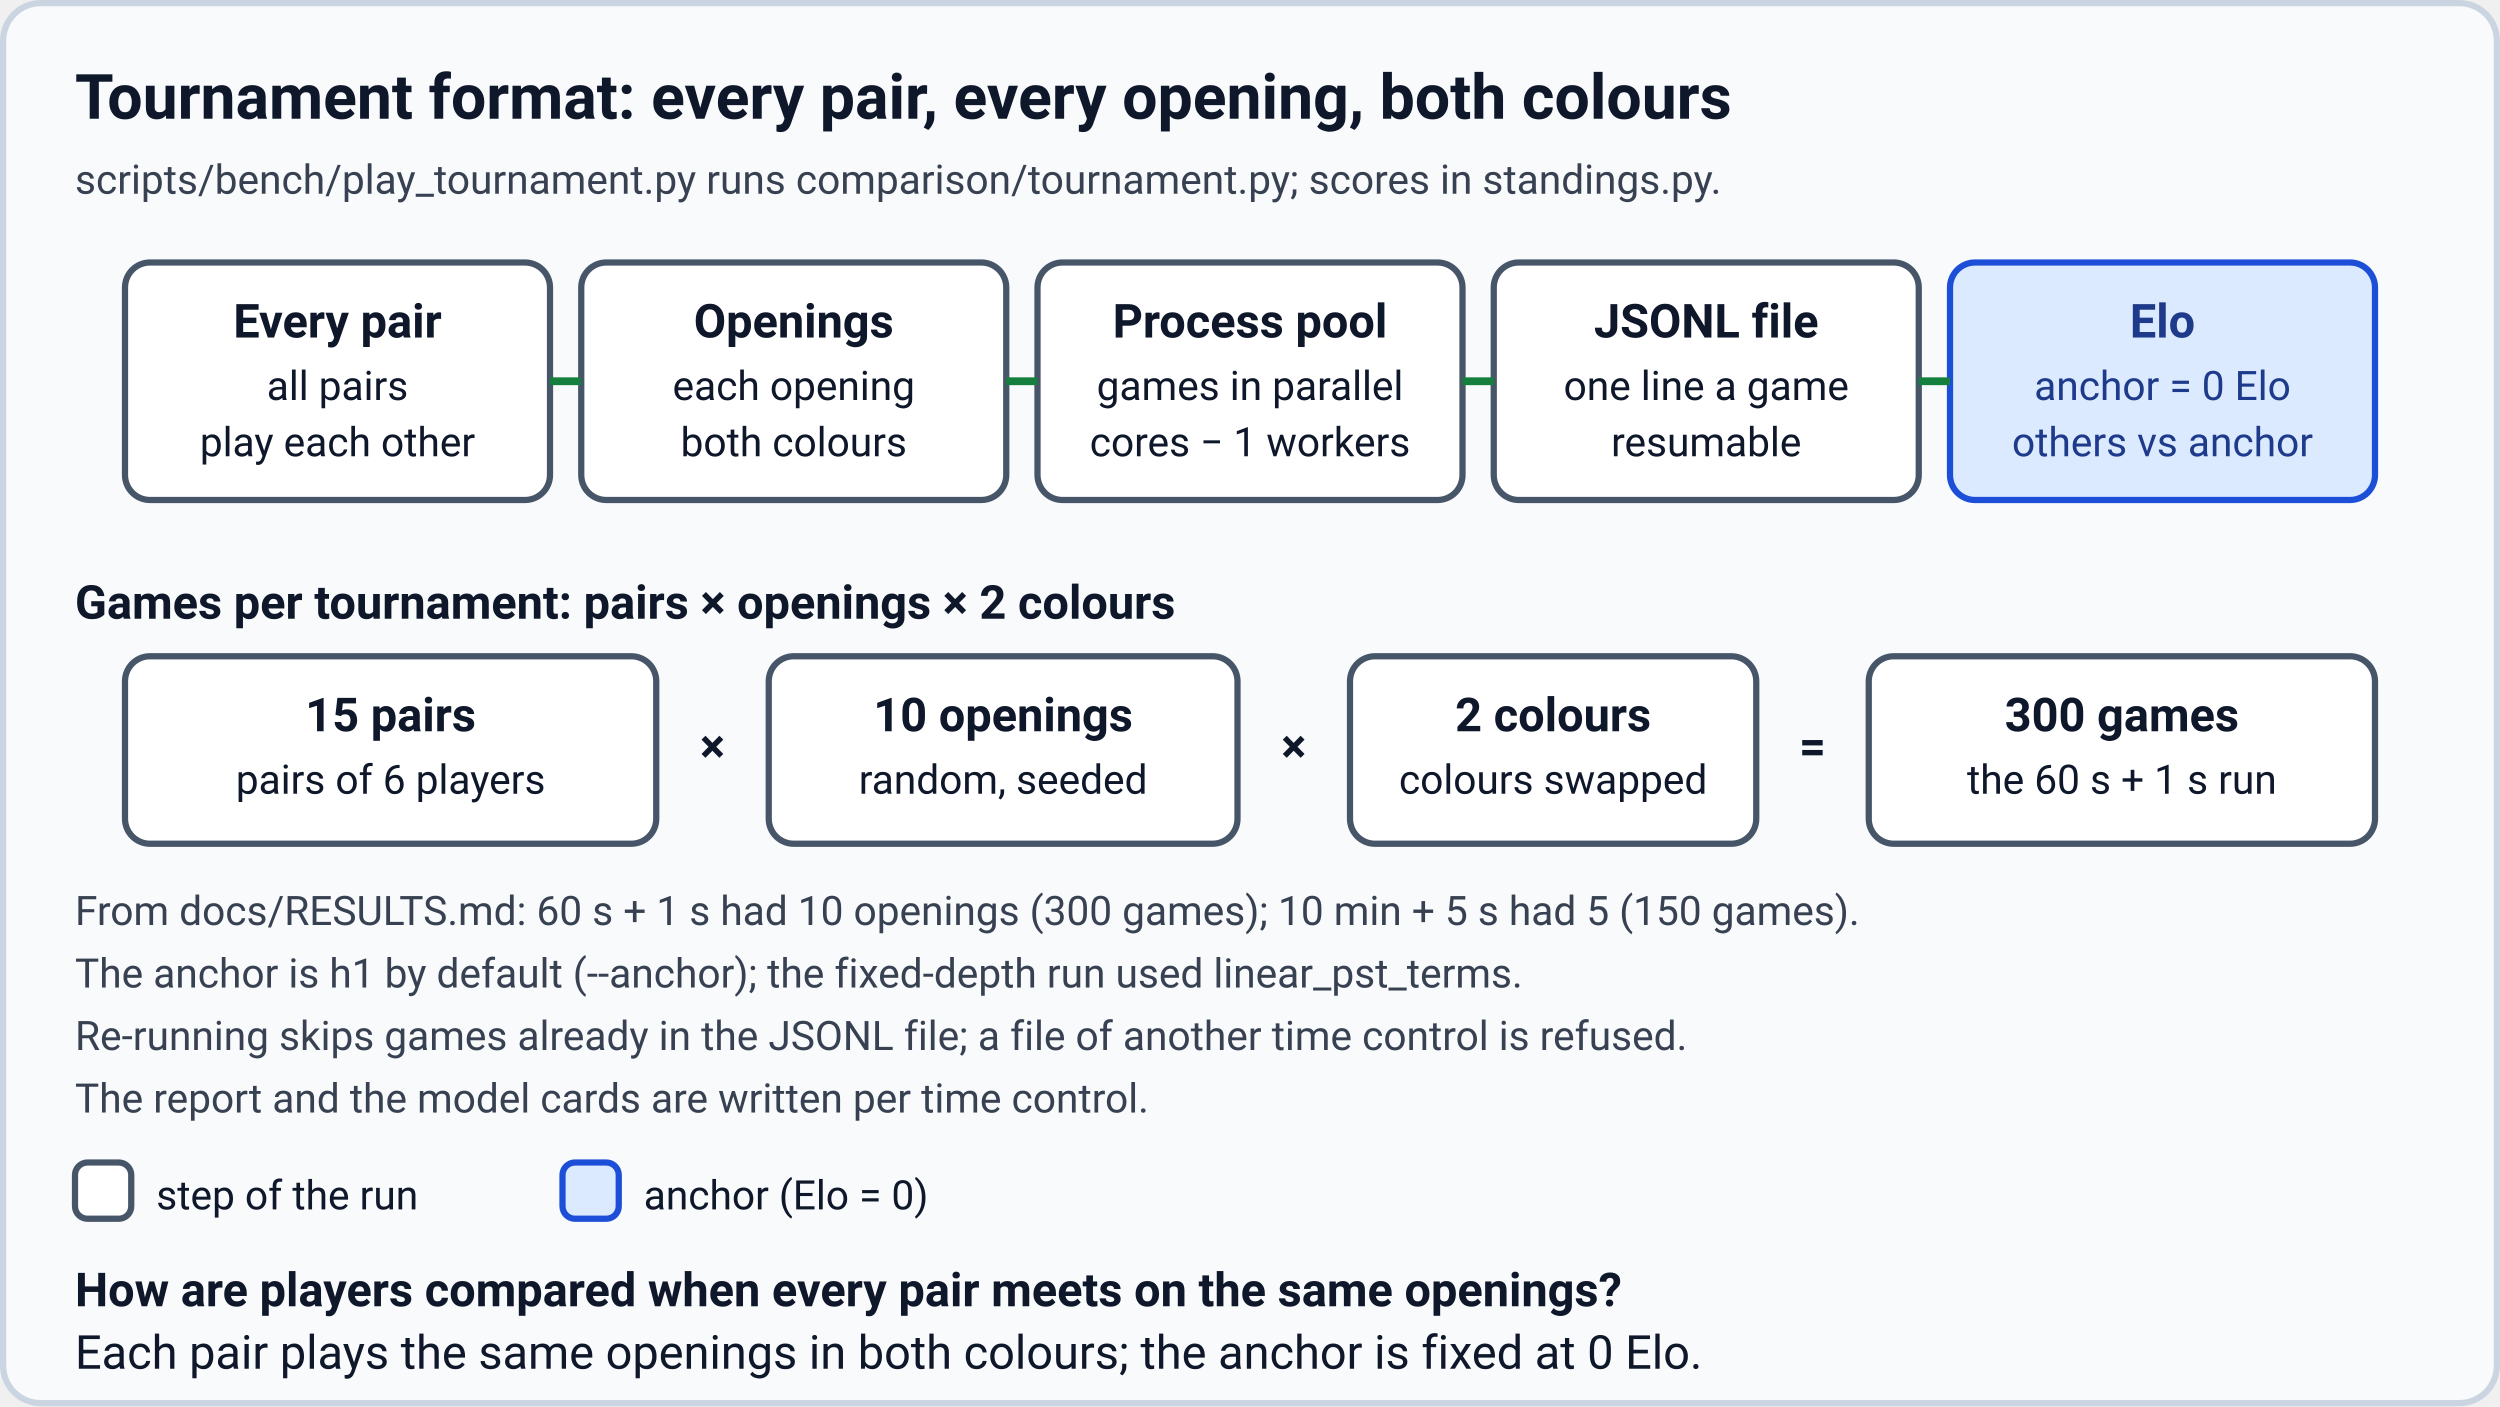
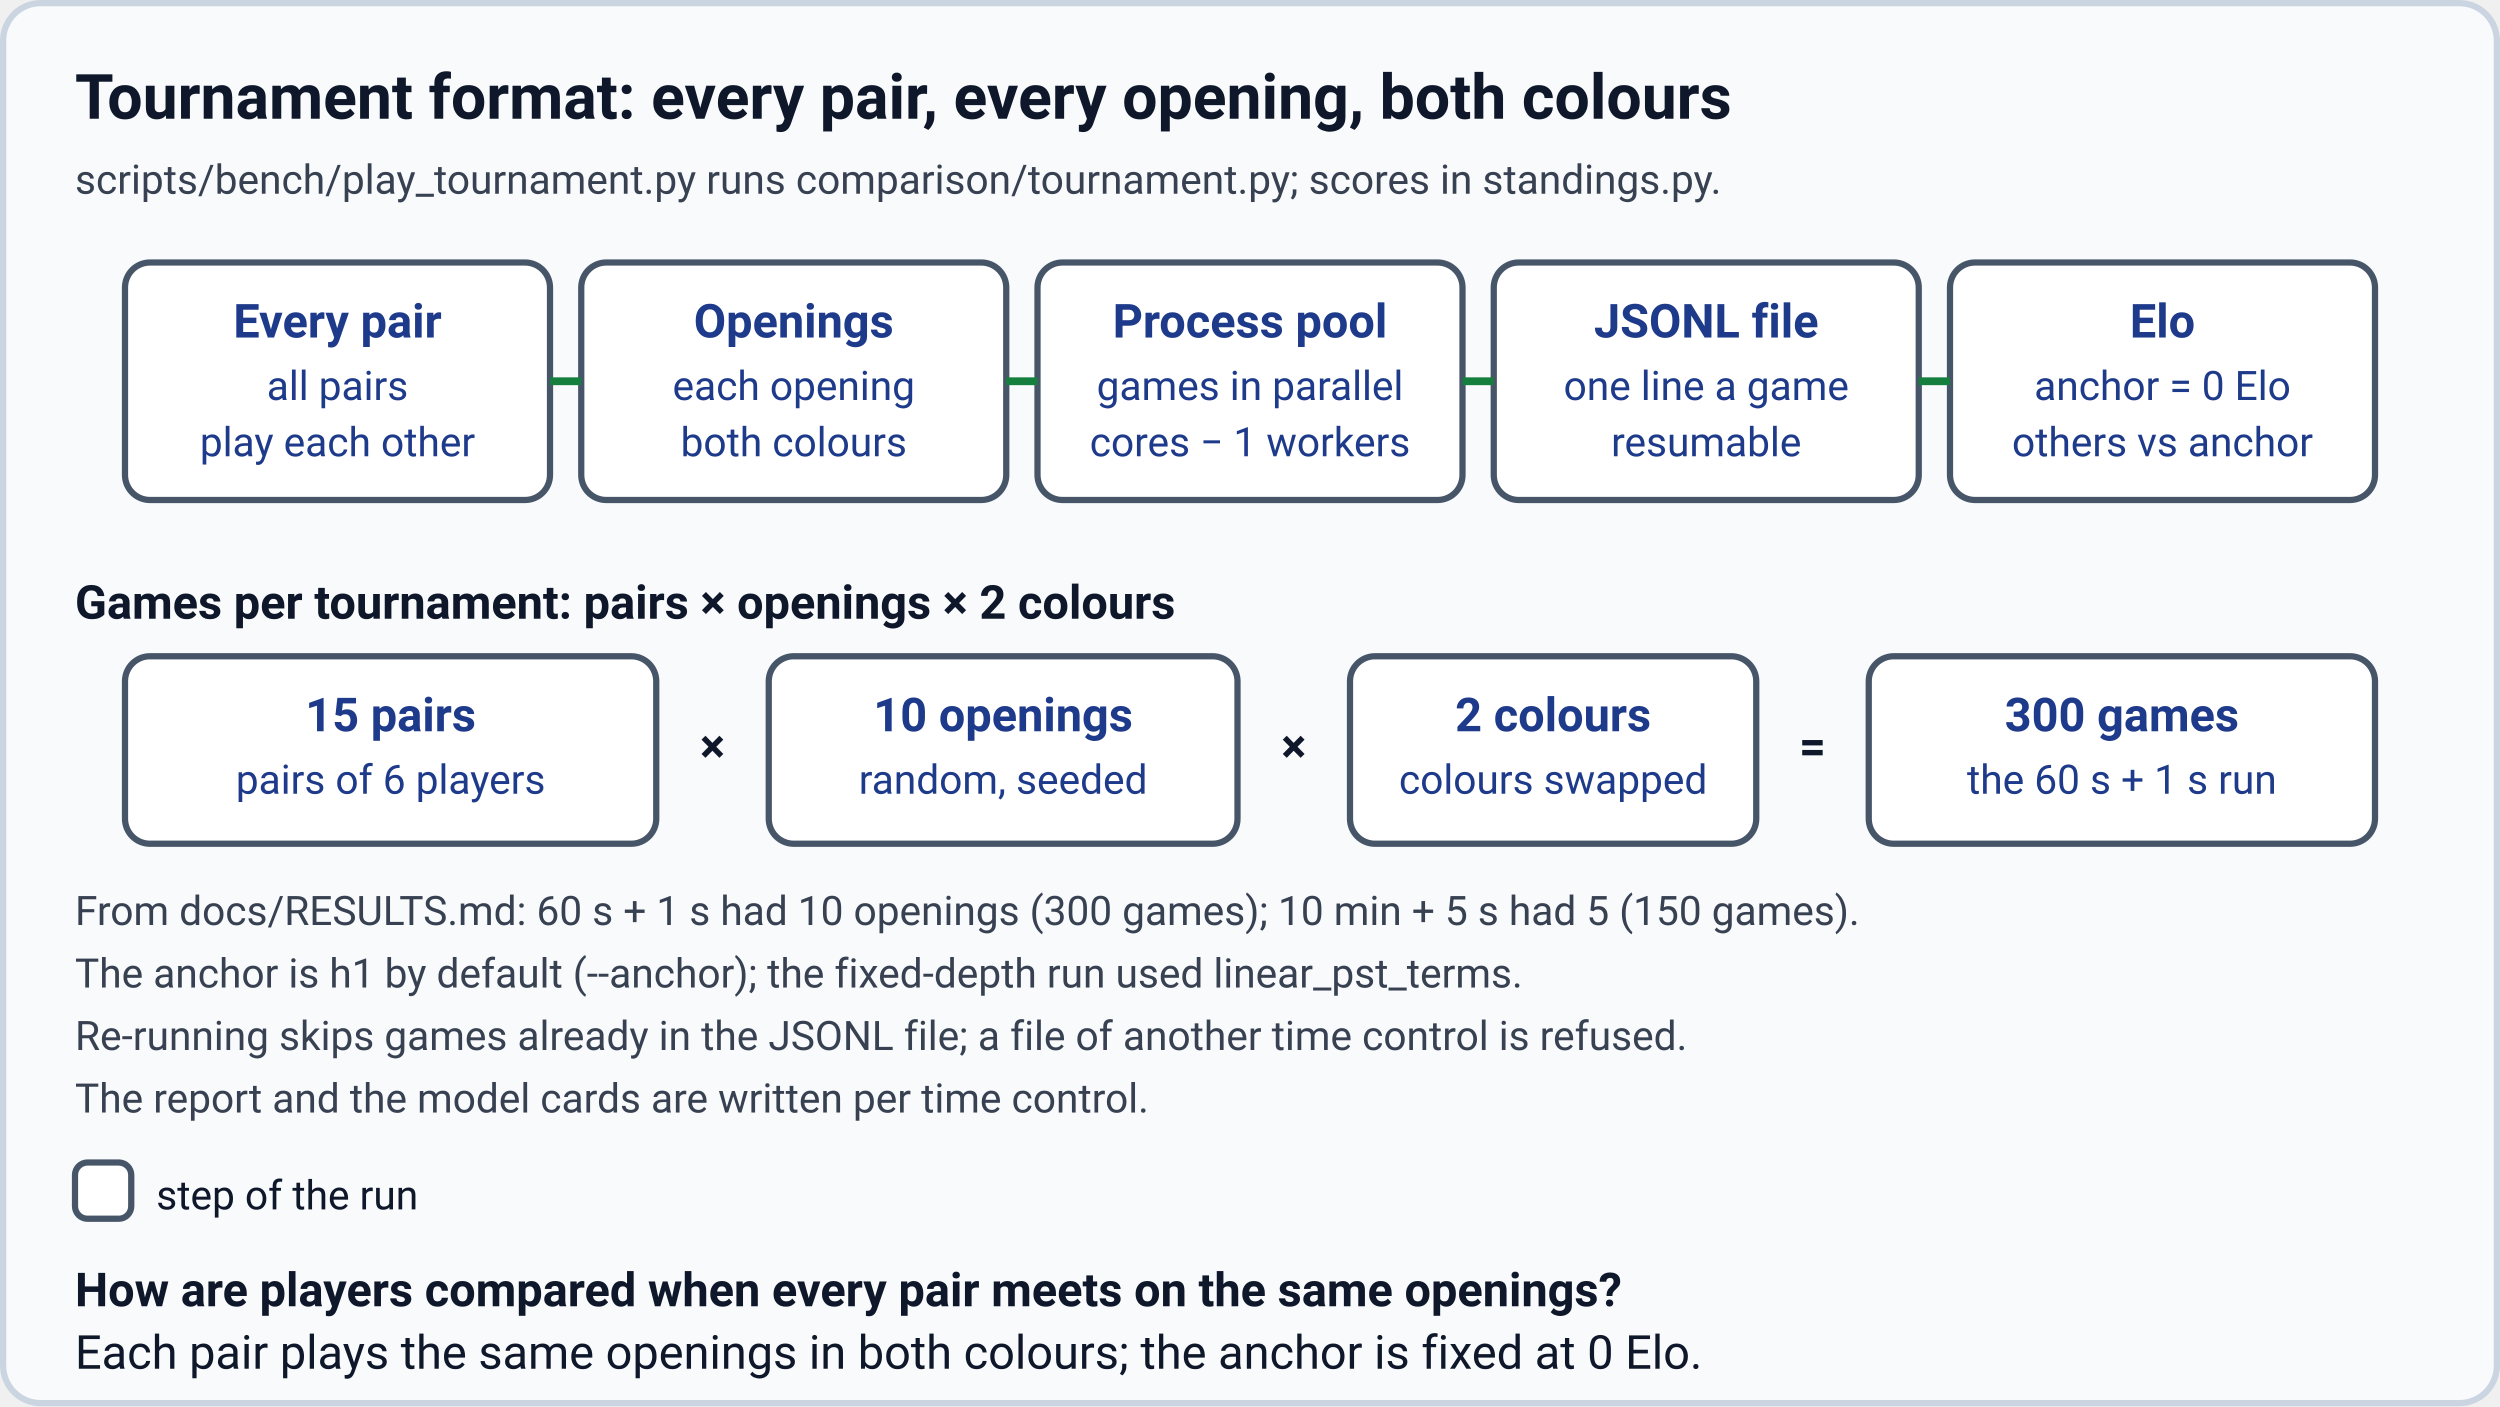
<svg xmlns="http://www.w3.org/2000/svg" viewBox="0 0 800 450" role="img" aria-labelledby="t d">
  <style>
    text { font-family: system-ui, -apple-system, "Segoe UI", Roboto, sans-serif; fill: #0f172a; }
    .title { font-size: 20px; font-weight: 700; }
    .q { font-size: 15px; }
    .label { font-size: 15px; }
    .small { font-size: 13px; }
    .bold { font-weight: 700; }
    .on { fill: #dcfce7; stroke: #15803d; stroke-width: 2; }
    .cut { fill: #fee2e2; stroke: #b91c1c; stroke-width: 2; }
    .blue { fill: #dbeafe; stroke: #1d4ed8; stroke-width: 2; }
    .gray { fill: #e5e7eb; stroke: #6b7280; stroke-width: 2; stroke-dasharray: 5 4; }
    .edge { stroke: #15803d; stroke-width: 2.5; fill: none; }
    .edge-cut { stroke: #b91c1c; stroke-width: 2.5; fill: none; stroke-dasharray: 6 5; }
    .step { fill: #ffffff; stroke: #475569; stroke-width: 2; }
    .t-step { fill: #0f172a; }
    .t-red { fill: #7f1d1d; }
-     .t-blue { fill: #1e3a8a; }
+     .t-step { fill: #1e3a8a; }
    .t-gray { fill: #374151; }
  </style>
  <rect x="1" y="1" width="798" height="448" rx="12" fill="#f8fafc" stroke="#cbd5e1" stroke-width="2" />
  <text x="24" y="38" class="title">Tournament format: every pair, every opening, both colours</text>
  <text x="24" y="62" class="small t-gray">scripts/bench/play_tournament.py runs comparison/tournament.py; scores in standings.py.</text>
  <rect x="40" y="84" width="136" height="76" rx="8" class="step" />
  <text x="108" y="108" text-anchor="middle" class="label bold t-step">Every pair</text>
  <text x="108" y="128" text-anchor="middle" class="small t-step">all pairs</text>
  <text x="108" y="146" text-anchor="middle" class="small t-step">play each other</text>
  <rect x="186" y="84" width="136" height="76" rx="8" class="step" />
  <text x="254" y="108" text-anchor="middle" class="label bold t-step">Openings</text>
  <text x="254" y="128" text-anchor="middle" class="small t-step">each opening</text>
  <text x="254" y="146" text-anchor="middle" class="small t-step">both colours</text>
  <rect x="332" y="84" width="136" height="76" rx="8" class="step" />
  <text x="400" y="108" text-anchor="middle" class="label bold t-step">Process pool</text>
  <text x="400" y="128" text-anchor="middle" class="small t-step">games in parallel</text>
  <text x="400" y="146" text-anchor="middle" class="small t-step">cores − 1 workers</text>
  <rect x="478" y="84" width="136" height="76" rx="8" class="step" />
  <text x="546" y="108" text-anchor="middle" class="label bold t-step">JSONL file</text>
  <text x="546" y="128" text-anchor="middle" class="small t-step">one line a game</text>
  <text x="546" y="146" text-anchor="middle" class="small t-step">resumable</text>
-   <rect x="624" y="84" width="136" height="76" rx="8" class="blue" />
-   <text x="692" y="108" text-anchor="middle" class="label bold t-blue">Elo</text>
-   <text x="692" y="128" text-anchor="middle" class="small t-blue">anchor = 0 Elo</text>
-   <text x="692" y="146" text-anchor="middle" class="small t-blue">others vs anchor</text>
+   <rect x="624" y="84" width="136" height="76" rx="8" class="step" />
+   <text x="692" y="108" text-anchor="middle" class="label bold t-step">Elo</text>
+   <text x="692" y="128" text-anchor="middle" class="small t-step">anchor = 0 Elo</text>
+   <text x="692" y="146" text-anchor="middle" class="small t-step">others vs anchor</text>
  <path class="edge" d="M 176 122 L 186 122" />
  <path class="edge" d="M 322 122 L 332 122" />
  <path class="edge" d="M 468 122 L 478 122" />
  <path class="edge" d="M 614 122 L 624 122" />
  <text x="24" y="198" class="q bold">Games per tournament: pairs × openings × 2 colours</text>
  <rect x="40" y="210" width="170" height="60" rx="8" class="step" />
  <text x="125" y="234" text-anchor="middle" class="label bold t-step">15 pairs</text>
  <text x="125" y="254" text-anchor="middle" class="small t-step">pairs of 6 players</text>
  <text x="228" y="244" text-anchor="middle" class="q bold">×</text>
  <rect x="246" y="210" width="150" height="60" rx="8" class="step" />
  <text x="321" y="234" text-anchor="middle" class="label bold t-step">10 openings</text>
  <text x="321" y="254" text-anchor="middle" class="small t-step">random, seeded</text>
  <text x="414" y="244" text-anchor="middle" class="q bold">×</text>
  <rect x="432" y="210" width="130" height="60" rx="8" class="step" />
  <text x="497" y="234" text-anchor="middle" class="label bold t-step">2 colours</text>
  <text x="497" y="254" text-anchor="middle" class="small t-step">colours swapped</text>
  <text x="580" y="244" text-anchor="middle" class="q bold">=</text>
  <rect x="598" y="210" width="162" height="60" rx="8" class="step" />
  <text x="679" y="234" text-anchor="middle" class="label bold t-step">300 games</text>
  <text x="679" y="254" text-anchor="middle" class="small t-step">the 60 s + 1 s run</text>
  <text x="24" y="296" class="small t-gray">From docs/RESULTS.md: 60 s + 1 s had 10 openings (300 games); 10 min + 5 s had 5 (150 games).</text>
  <text x="24" y="316" class="small t-gray">The anchor is h1 by default (--anchor); the fixed-depth run used linear_pst_terms.</text>
  <text x="24" y="336" class="small t-gray">Re-running skips games already in the JSONL file; a file of another time control is refused.</text>
  <text x="24" y="356" class="small t-gray">The report and the model cards are written per time control.</text>
  <rect x="24" y="372" width="18" height="18" rx="4" class="step" />
  <text x="50" y="387" class="small">step of the run</text>
-   <rect x="180" y="372" width="18" height="18" rx="4" class="blue" />
-   <text x="206" y="387" class="small">anchor (Elo = 0)</text>
  <text x="24" y="418" class="q bold">How are players compared when every pair meets on the same openings?</text>
  <text x="24" y="438" class="q">Each pair plays the same openings in both colours; the anchor is fixed at 0 Elo.</text>
</svg>
